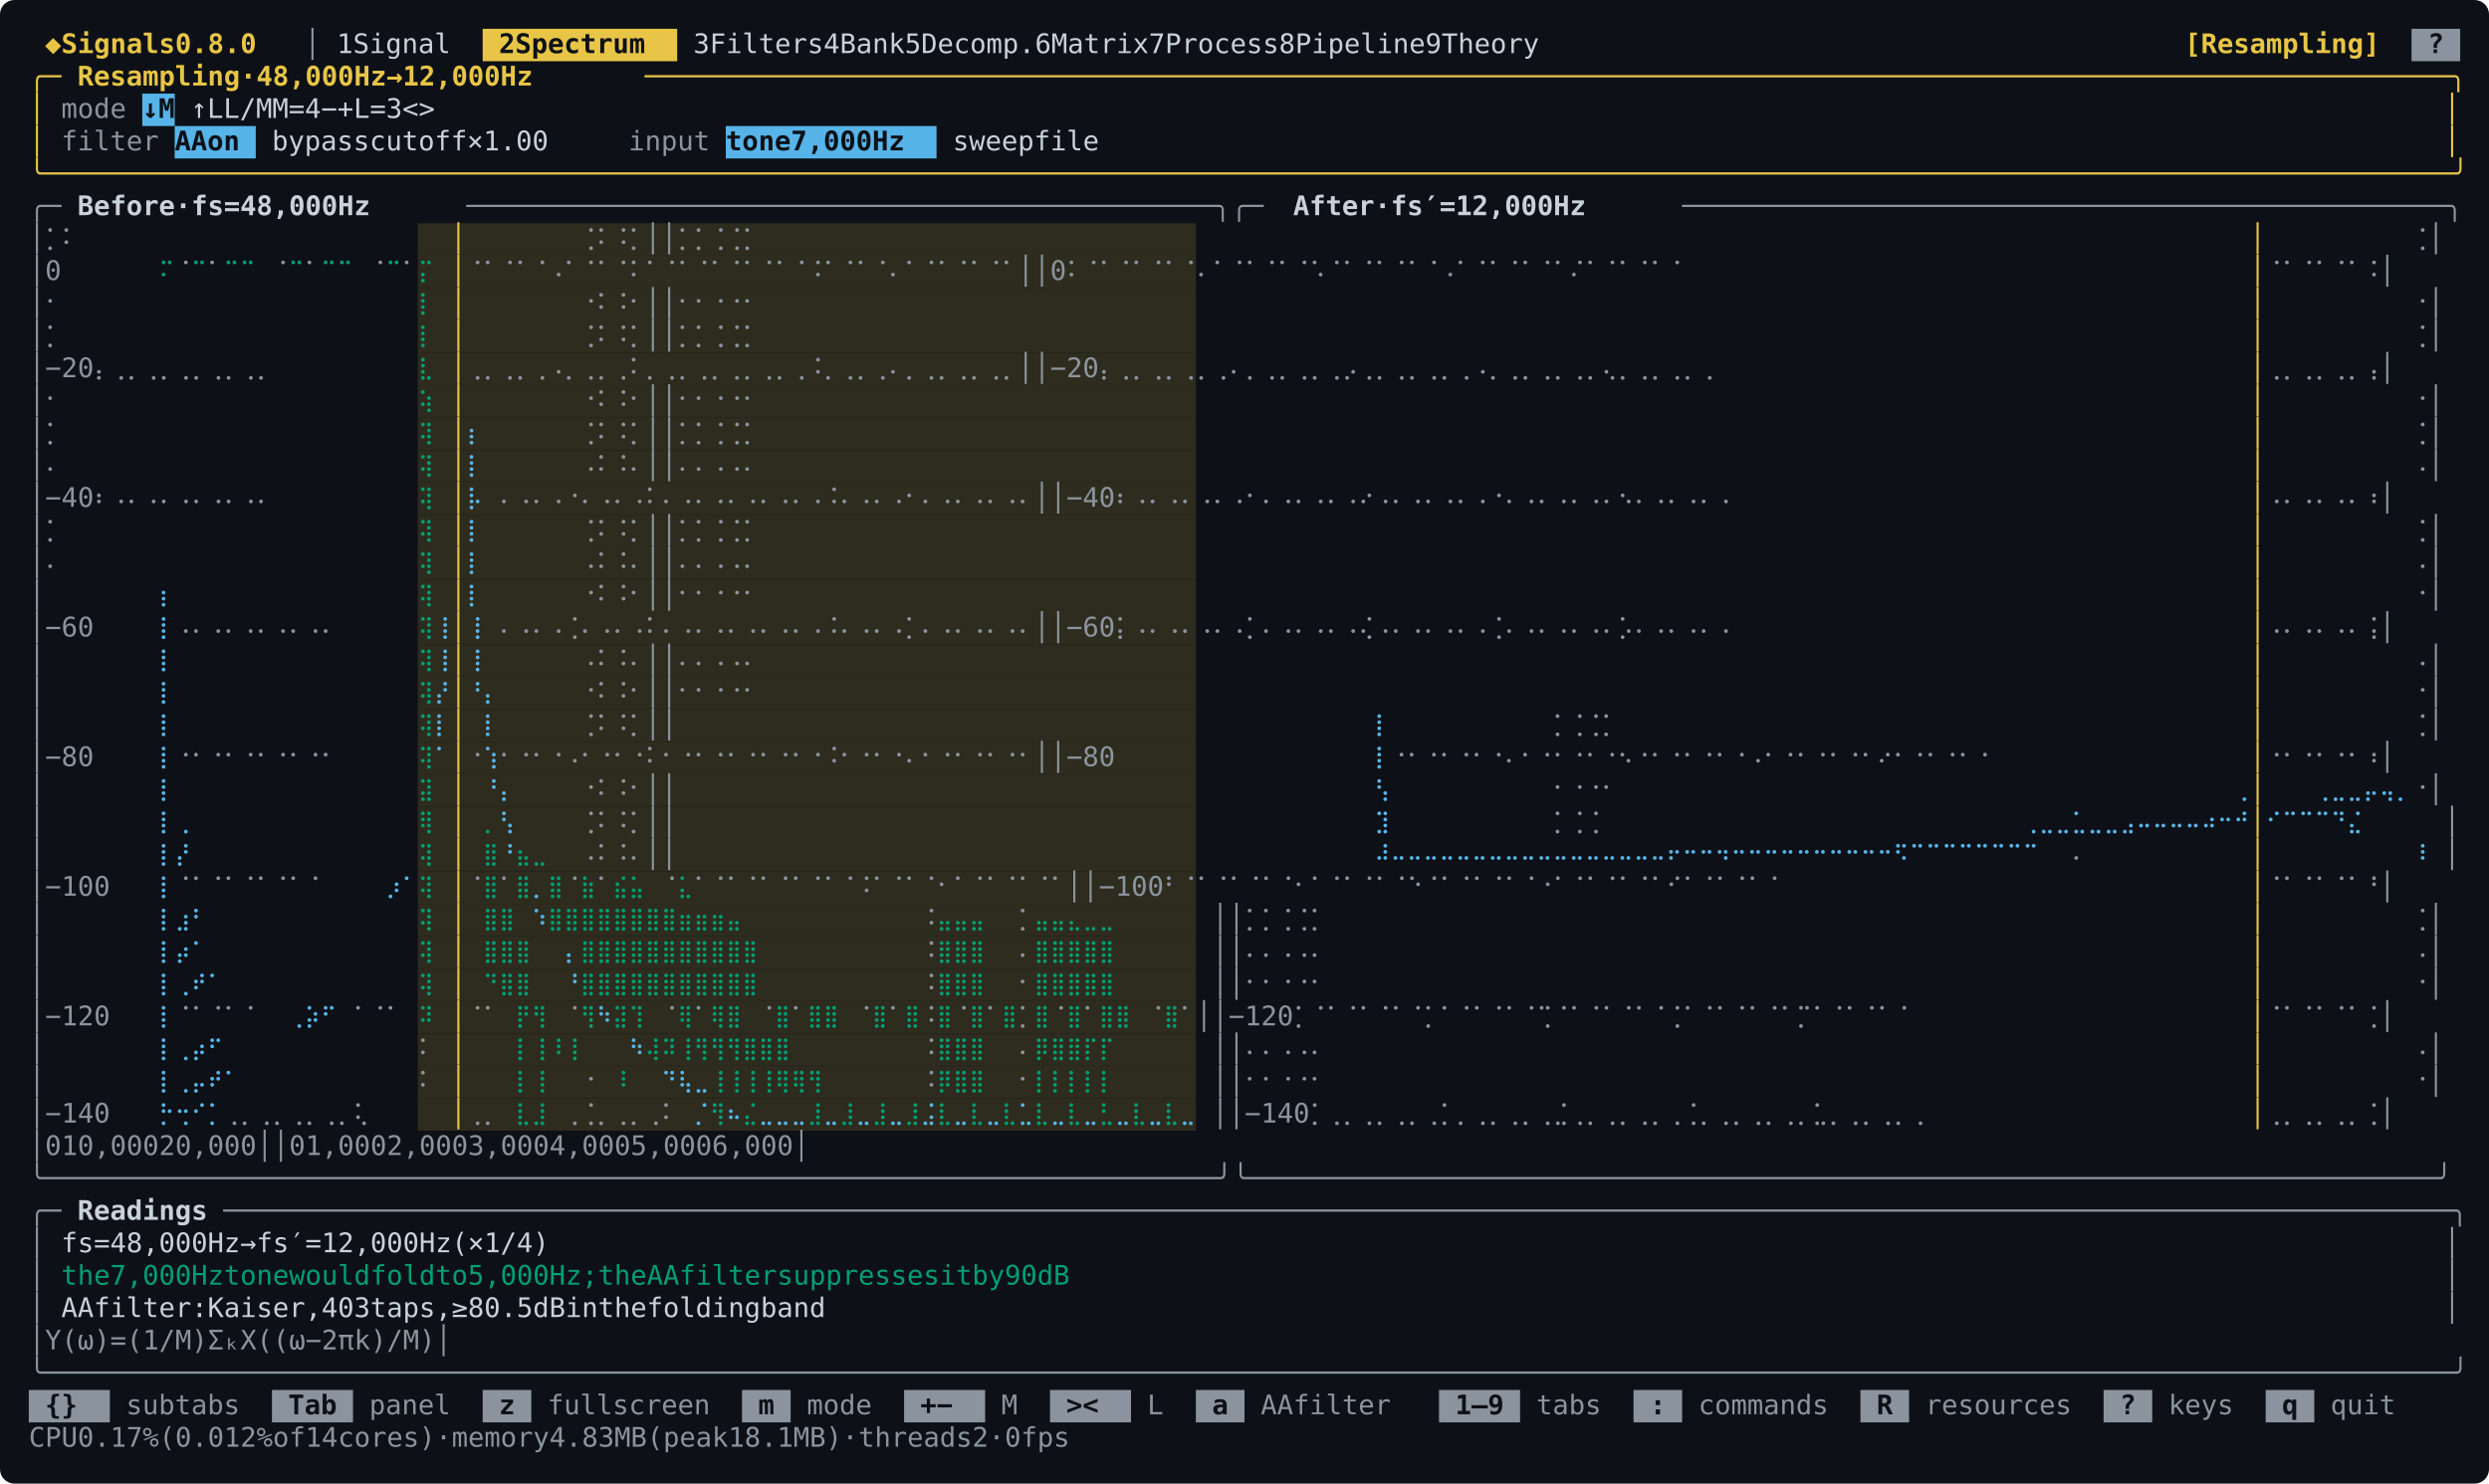
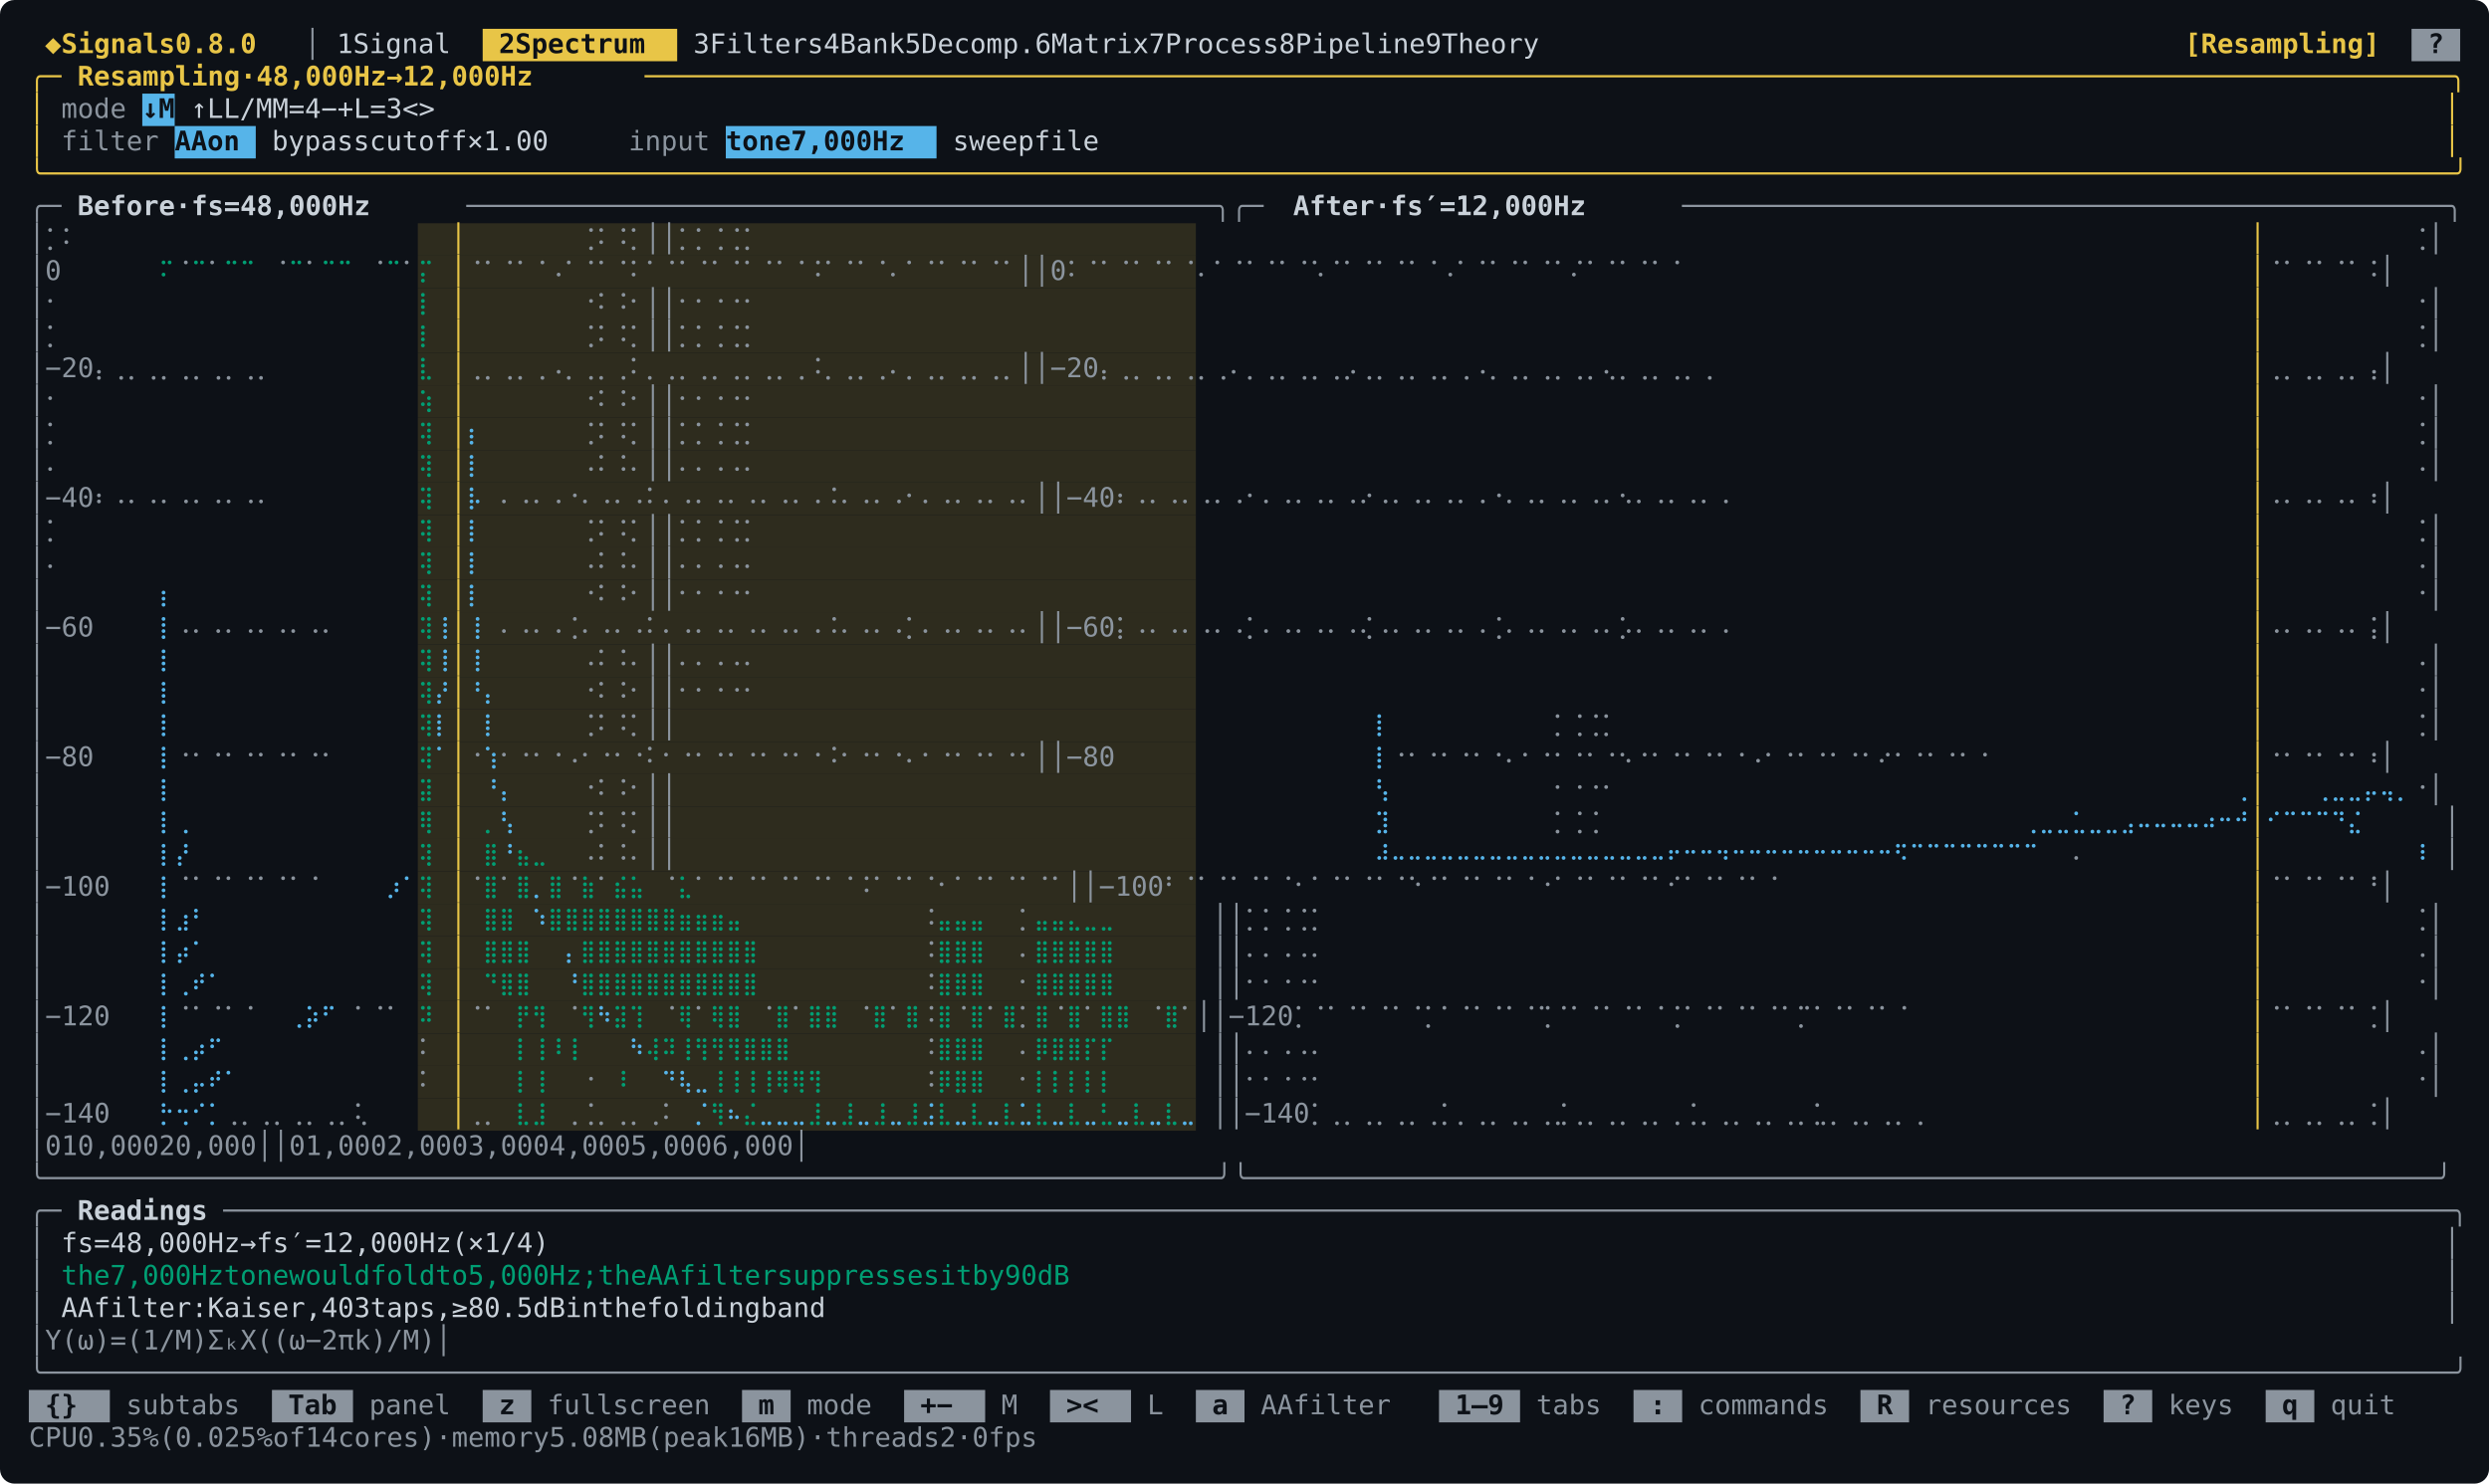
<svg xmlns="http://www.w3.org/2000/svg" width="1382" height="824" viewBox="0 0 1382 824" font-family="ui-monospace, SFMono-Regular, Menlo, Consolas, &quot;DejaVu Sans Mono&quot;, &quot;Liberation Mono&quot;, monospace" font-size="15">
  <rect width="1382" height="824" rx="8" fill="#0d1117" />
  <rect x="268" y="16" width="108" height="18" fill="#e8c547" />
  <rect x="1339" y="16" width="27" height="18" fill="#8b949e" />
  <text x="25 43 52 61 70 79 88 97 115 124 133 142 151" y="29.5" fill="#e8c547" font-weight="bold">◆Signals0.8.0</text>
  <text x="169" y="29.5" fill="#8b949e">│</text>
  <text x="187 205 214 223 232 241 250" y="29.5" fill="#c9d1d9">1Signal</text>
  <text x="277 295 304 313 322 331 340 349 358" y="29.5" fill="#0d1117" font-weight="bold">2Spectrum</text>
  <text x="385 403 412 421 430 439 448 457 484 502 511 520 529 556 574 583 592 601 610 619 628 655 673 682 691 700 709 718 745 763 772 781 790 799 808 817 844 862 871 880 889 898 907 916 925 952 970 979 988 997 1006 1015" y="29.5" fill="#c9d1d9">3Filters4Bank5Decomp.6Matrix7Process8Pipeline9Theory</text>
  <text x="1213 1222 1231 1240 1249 1258 1267 1276 1285 1294 1303 1312" y="29.5" fill="#e8c547" font-weight="bold">[Resampling]</text>
  <text x="1348" y="29.5" fill="#0d1117" font-weight="bold">?</text>
  <text x="16 25" y="47.5" fill="#e8c547">╭─</text>
  <text x="43 52 61 70 79 88 97 106 115 124 142 160 169 178 187 196 205 223 232 250 268 277 286 295 304 313 331 340" y="47.5" fill="#e8c547" font-weight="bold">Resampling·48,000Hz→12,000Hz</text>
  <text x="358 367 376 385 394 403 412 421 430 439 448 457 466 475 484 493 502 511 520 529 538 547 556 565 574 583 592 601 610 619 628 637 646 655 664 673 682 691 700 709 718 727 736 745 754 763 772 781 790 799 808 817 826 835 844 853 862 871 880 889 898 907 916 925 934 943 952 961 970 979 988 997 1006 1015 1024 1033 1042 1051 1060 1069 1078 1087 1096 1105 1114 1123 1132 1141 1150 1159 1168 1177 1186 1195 1204 1213 1222 1231 1240 1249 1258 1267 1276 1285 1294 1303 1312 1321 1330 1339 1348 1357" y="47.5" fill="#e8c547">───────────────────────────────────────────────────────────────────────────────────────────────────────────────╮</text>
  <rect x="79" y="52" width="18" height="18" fill="#56b4e9" />
  <text x="16" y="65.5" fill="#e8c547">│</text>
  <text x="34 43 52 61" y="65.5" fill="#8b949e">mode</text>
  <text x="79 88" y="65.5" fill="#0d1117" font-weight="bold">↓M</text>
  <text x="106 115 133 142 151 178 196 214 232 250 277 295 313 331 349" y="65.5" fill="#c9d1d9">↑LL/MM=4−+L=3&lt;&gt;</text>
  <text x="1357" y="65.5" fill="#e8c547">│</text>
  <rect x="97" y="70" width="45" height="18" fill="#56b4e9" />
  <rect x="403" y="70" width="117" height="18" fill="#56b4e9" />
  <text x="16" y="83.5" fill="#e8c547">│</text>
  <text x="34 43 52 61 70 79" y="83.5" fill="#8b949e">filter</text>
  <text x="97 106 124 133" y="83.5" fill="#0d1117" font-weight="bold">AAon</text>
  <text x="151 160 169 178 187 196 223 232 241 250 259 268 286 295 304 313 322" y="83.5" fill="#c9d1d9">bypasscutoff×1.00</text>
  <text x="349 358 367 376 385" y="83.5" fill="#8b949e">input</text>
  <text x="403 412 421 430 448 457 466 475 484 502 511" y="83.5" fill="#0d1117" font-weight="bold">tone7,000Hz</text>
  <text x="529 538 547 556 565 583 592 601 610" y="83.5" fill="#c9d1d9">sweepfile</text>
  <text x="1357" y="83.5" fill="#e8c547">│</text>
  <text x="16 25 34 43 52 61 70 79 88 97 106 115 124 133 142 151 160 169 178 187 196 205 214 223 232 241 250 259 268 277 286 295 304 313 322 331 340 349 358 367 376 385 394 403 412 421 430 439 448 457 466 475 484 493 502 511 520 529 538 547 556 565 574 583 592 601 610 619 628 637 646 655 664 673 682 691 700 709 718 727 736 745 754 763 772 781 790 799 808 817 826 835 844 853 862 871 880 889 898 907 916 925 934 943 952 961 970 979 988 997 1006 1015 1024 1033 1042 1051 1060 1069 1078 1087 1096 1105 1114 1123 1132 1141 1150 1159 1168 1177 1186 1195 1204 1213 1222 1231 1240 1249 1258 1267 1276 1285 1294 1303 1312 1321 1330 1339 1348 1357" y="101.5" fill="#e8c547">╰────────────────────────────────────────────────────────────────────────────────────────────────────────────────────────────────────────────────────╯</text>
  <text x="16 25" y="119.5" fill="#8b949e">╭─</text>
  <text x="43 52 61 70 79 88 106 124 133 151 169 178 187 196 205 214 232 241" y="119.5" fill="#c9d1d9" font-weight="bold">Before·fs=48,000Hz</text>
  <text x="259 268 277 286 295 304 313 322 331 340 349 358 367 376 385 394 403 412 421 430 439 448 457 466 475 484 493 502 511 520 529 538 547 556 565 574 583 592 601 610 619 628 637 646 655 664 673 691 700" y="119.5" fill="#8b949e">──────────────────────────────────────────────╮╭─</text>
  <text x="718 727 736 745 754 772 790 799 808 826 844 853 862 871 880 889 907 916" y="119.5" fill="#c9d1d9" font-weight="bold">After·fs′=12,000Hz</text>
  <text x="934 943 952 961 970 979 988 997 1006 1015 1024 1033 1042 1051 1060 1069 1078 1087 1096 1105 1114 1123 1132 1141 1150 1159 1168 1177 1186 1195 1204 1213 1222 1231 1240 1249 1258 1267 1276 1285 1294 1303 1312 1321 1330 1339 1348 1357" y="119.5" fill="#8b949e">───────────────────────────────────────────────╮</text>
  <rect x="232" y="124" width="432" height="18" fill="#2e2c1e" />
  <text x="16 88 232" y="137.5" fill="#8b949e">│⡁⠅</text>
  <text x="250" y="137.5" fill="#e8c547">│</text>
  <text x="322 376 511 565 673 691 763 862 952 1051 1150" y="137.5" fill="#8b949e">⢈⠅⠨⡁││⡁⡁⢈⢈⡁</text>
  <text x="1249" y="137.5" fill="#e8c547">│</text>
  <text x="1339 1357" y="137.5" fill="#8b949e">⢈│</text>
  <rect x="232" y="142" width="432" height="18" fill="#2e2c1e" />
  <text x="16 70" y="155.5" fill="#8b949e">│0</text>
  <text x="88" y="155.5" fill="#009e73">⠍</text>
  <text x="97" y="155.5" fill="#8b949e">⠈</text>
  <text x="106" y="155.5" fill="#009e73">⠉</text>
  <text x="115" y="155.5" fill="#8b949e">⠁</text>
  <text x="124 142" y="155.5" fill="#009e73">⠉⠉</text>
  <text x="151" y="155.5" fill="#8b949e">⠈</text>
  <text x="160" y="155.5" fill="#009e73">⠉</text>
  <text x="169" y="155.5" fill="#8b949e">⠁</text>
  <text x="178 196" y="155.5" fill="#009e73">⠉⠉</text>
  <text x="205" y="155.5" fill="#8b949e">⠈</text>
  <text x="214" y="155.5" fill="#009e73">⠉</text>
  <text x="223" y="155.5" fill="#8b949e">⠁</text>
  <text x="232" y="155.5" fill="#009e73">⡍</text>
  <text x="250" y="155.5" fill="#e8c547">│</text>
  <text x="259 277 286 304 313 322 331 340 358 367 376 385 394 412 421 439 448 466 475 493 502 511 520 529 547 556 565 574 583 601 610 628 637 655 673 691 745 763 772 790 799 817 826 844 853 862 871 880 898 907 925 934 952 961 979 988 1006 1015 1033 1042 1051 1060 1069 1087 1096 1114 1123 1141 1150 1168 1177 1195 1204 1222 1231" y="155.5" fill="#8b949e">⠈⠁⠈⠁⠈⠠⠁⠈⠁⠈⠅⠁⠈⠁⠈⠁⠈⠁⠈⠁⠈⠨⠁⠈⠁⠈⠄⠁⠈⠁⠈⠁⠈⠁││0⠅⠈⠁⠈⠁⠈⠁⠈⠄⠁⠈⠁⠈⠁⠈⠡⠈⠁⠈⠁⠈⠁⠈⠠⠁⠈⠁⠈⠁⠈⠁⠌⠁⠈⠁⠈⠁⠈</text>
  <text x="1249" y="155.5" fill="#e8c547">│</text>
  <text x="1258 1276 1285 1303 1312 1330 1339 1357" y="155.5" fill="#8b949e">⠈⠁⠈⠁⠈⠁⠨│</text>
  <rect x="232" y="160" width="432" height="18" fill="#2e2c1e" />
  <text x="16 88" y="173.5" fill="#8b949e">│⠂</text>
  <text x="232" y="173.5" fill="#009e73">⡇</text>
  <text x="250" y="173.5" fill="#e8c547">│</text>
  <text x="322 376 511 565 673 691 763 862 952 1051 1150" y="173.5" fill="#8b949e">⠐⠅⠨⠂││⠂⠂⠐⠐⠂</text>
  <text x="1249" y="173.5" fill="#e8c547">│</text>
  <text x="1339 1357" y="173.5" fill="#8b949e">⠐│</text>
  <rect x="232" y="178" width="432" height="18" fill="#2e2c1e" />
  <text x="16 88" y="191.5" fill="#8b949e">│⡁</text>
  <text x="232" y="191.5" fill="#009e73">⡇</text>
  <text x="250" y="191.5" fill="#e8c547">│</text>
  <text x="322 376 511 565 673 691 763 862 952 1051 1150" y="191.5" fill="#8b949e">⢈⠅⠨⡁││⡁⡁⢈⢈⡁</text>
  <text x="1249" y="191.5" fill="#e8c547">│</text>
  <text x="1339 1357" y="191.5" fill="#8b949e">⢈│</text>
  <rect x="232" y="196" width="432" height="18" fill="#2e2c1e" />
  <text x="16 52 61 70 88 97 115 124 142 151 169 178 196 205 223" y="209.5" fill="#8b949e">│−20⡄⢀⡀⢀⡀⢀⡀⢀⡀⢀⡀</text>
  <text x="232" y="209.5" fill="#009e73">⣇</text>
  <text x="250" y="209.5" fill="#e8c547">│</text>
  <text x="259 277 286 304 313 322 331 340 358 367 376 385 394 412 421 439 448 466 475 493 502 511 520 529 547 556 565 574 583 601 610 628 637 655 673 691 727 736 745 763 772 790 799 817 826 844 853 862 871 880 898 907 925 934 952 961 979 988 1006 1015 1033 1042 1051 1060 1069 1087 1096 1114 1123 1141 1150 1168 1177 1195 1204 1222 1231" y="209.5" fill="#8b949e">⢀⡀⢀⡀⢀⠠⡀⢀⡀⢀⠅⡀⢀⡀⢀⡀⢀⡀⢀⡀⢀⠨⡀⢀⡀⢀⠄⡀⢀⡀⢀⡀⢀⡀││−20⡄⢀⡀⢀⡀⢀⡀⢀⠄⡀⢀⡀⢀⡀⢀⡠⢀⡀⢀⡀⢀⡀⢀⠠⡀⢀⡀⢀⡀⢀⡀⢄⡀⢀⡀⢀⡀⢀</text>
  <text x="1249" y="209.5" fill="#e8c547">│</text>
  <text x="1258 1276 1285 1303 1312 1330 1339 1357" y="209.5" fill="#8b949e">⢀⡀⢀⡀⢀⡀⢠│</text>
  <rect x="232" y="214" width="432" height="18" fill="#2e2c1e" />
  <text x="16 88" y="227.5" fill="#8b949e">│⠂</text>
  <text x="232" y="227.5" fill="#009e73">⢵</text>
  <text x="250" y="227.5" fill="#e8c547">│</text>
  <text x="322 376 511 565 673 691 763 862 952 1051 1150" y="227.5" fill="#8b949e">⠐⠅⠨⠂││⠂⠂⠐⠐⠂</text>
  <text x="1249" y="227.5" fill="#e8c547">│</text>
  <text x="1339 1357" y="227.5" fill="#8b949e">⠐│</text>
  <rect x="232" y="232" width="432" height="18" fill="#2e2c1e" />
  <text x="16 88" y="245.5" fill="#8b949e">│⡁</text>
  <text x="232" y="245.5" fill="#009e73">⢽</text>
  <text x="250" y="245.5" fill="#e8c547">│</text>
  <text x="259" y="245.5" fill="#56b4e9">⡆</text>
  <text x="322 376 511 565 673 691 763 862 952 1051 1150" y="245.5" fill="#8b949e">⢈⠅⠨⡁││⡁⡁⢈⢈⡁</text>
  <text x="1249" y="245.5" fill="#e8c547">│</text>
  <text x="1339 1357" y="245.5" fill="#8b949e">⢈│</text>
  <rect x="232" y="250" width="432" height="18" fill="#2e2c1e" />
  <text x="16 88" y="263.5" fill="#8b949e">│⠄</text>
  <text x="232" y="263.5" fill="#009e73">⢽</text>
  <text x="250" y="263.5" fill="#e8c547">│</text>
  <text x="259" y="263.5" fill="#56b4e9">⡇</text>
  <text x="322 376 511 565 673 691 763 862 952 1051 1150" y="263.5" fill="#8b949e">⠠⠅⠨⠄││⠄⠄⠠⠠⠄</text>
  <text x="1249" y="263.5" fill="#e8c547">│</text>
  <text x="1339 1357" y="263.5" fill="#8b949e">⠠│</text>
  <rect x="232" y="268" width="432" height="18" fill="#2e2c1e" />
  <text x="16 52 61 70 88 97 115 124 142 151 169 178 196 205 223" y="281.5" fill="#8b949e">│−40⠆⠠⠄⠠⠄⠠⠄⠠⠄⠠⠄</text>
  <text x="232" y="281.5" fill="#009e73">⢽</text>
  <text x="250" y="281.5" fill="#e8c547">│</text>
  <text x="259" y="281.5" fill="#56b4e9">⡧</text>
  <text x="277 286 304 313 322 331 340 358 367 376 385 394 412 421 439 448 466 475 493 502 511 520 529 547 556 565 574 583 601 610 628 637 655 673 691 727 736 745 763 772 790 799 817 826 844 853 862 871 880 898 907 925 934 952 961 979 988 1006 1015 1033 1042 1051 1060 1069 1087 1096 1114 1123 1141 1150 1168 1177 1195 1204 1222 1231" y="281.5" fill="#8b949e">⠄⠠⠄⠠⠐⠄⠠⠄⠠⠅⠄⠠⠄⠠⠄⠠⠄⠠⠄⠠⠨⠄⠠⠄⠠⠂⠄⠠⠄⠠⠄⠠⠄││−40⠆⠠⠄⠠⠄⠠⠄⠠⠂⠄⠠⠄⠠⠄⠠⠔⠠⠄⠠⠄⠠⠄⠠⠐⠄⠠⠄⠠⠄⠠⠄⠢⠄⠠⠄⠠⠄⠠</text>
  <text x="1249" y="281.5" fill="#e8c547">│</text>
  <text x="1258 1276 1285 1303 1312 1330 1339 1357" y="281.5" fill="#8b949e">⠠⠄⠠⠄⠠⠄⠰│</text>
  <rect x="232" y="286" width="432" height="18" fill="#2e2c1e" />
  <text x="16 88" y="299.5" fill="#8b949e">│⡁</text>
  <text x="232" y="299.5" fill="#009e73">⢽</text>
  <text x="250" y="299.5" fill="#e8c547">│</text>
  <text x="259" y="299.5" fill="#56b4e9">⡇</text>
  <text x="322 376 511 565 673 691 763 862 952 1051 1150" y="299.5" fill="#8b949e">⢈⠅⠨⡁││⡁⡁⢈⢈⡁</text>
  <text x="1249" y="299.5" fill="#e8c547">│</text>
  <text x="1339 1357" y="299.5" fill="#8b949e">⢈│</text>
  <rect x="232" y="304" width="432" height="18" fill="#2e2c1e" />
  <text x="16 88" y="317.5" fill="#8b949e">│⠄</text>
  <text x="232" y="317.5" fill="#009e73">⢽</text>
  <text x="250" y="317.5" fill="#e8c547">│</text>
  <text x="259" y="317.5" fill="#56b4e9">⡇</text>
  <text x="322 376 511 565 673 691 763 862 952 1051 1150" y="317.5" fill="#8b949e">⠠⠅⠨⠄││⠄⠄⠠⠠⠄</text>
  <text x="1249" y="317.5" fill="#e8c547">│</text>
  <text x="1339 1357" y="317.5" fill="#8b949e">⠠│</text>
  <rect x="232" y="322" width="432" height="18" fill="#2e2c1e" />
  <text x="16" y="335.5" fill="#8b949e">│</text>
  <text x="88" y="335.5" fill="#56b4e9">⡆</text>
  <text x="232" y="335.5" fill="#009e73">⢽</text>
  <text x="250" y="335.5" fill="#e8c547">│</text>
  <text x="259" y="335.5" fill="#56b4e9">⡇</text>
  <text x="322 376 511 565 673 691 763 862 952 1051 1150" y="335.5" fill="#8b949e">⠐⠅⠨⠂││⠂⠂⠐⠐⠂</text>
  <text x="1249" y="335.5" fill="#e8c547">│</text>
  <text x="1339 1357" y="335.5" fill="#8b949e">⠐│</text>
  <rect x="232" y="340" width="432" height="18" fill="#2e2c1e" />
  <text x="16 52 61 70" y="353.5" fill="#8b949e">│−60</text>
  <text x="88" y="353.5" fill="#56b4e9">⡇</text>
  <text x="97 115 124 142 151 169 178 196 205 223" y="353.5" fill="#8b949e">⠠⠄⠠⠄⠠⠄⠠⠄⠠⠄</text>
  <text x="232" y="353.5" fill="#009e73">⢽</text>
  <text x="241" y="353.5" fill="#56b4e9">⢸</text>
  <text x="250" y="353.5" fill="#e8c547">│</text>
  <text x="259" y="353.5" fill="#56b4e9">⢸</text>
  <text x="277 286 304 313 322 331 340 358 367 376 385 394 412 421 439 448 466 475 493 502 511 520 529 547 556 565 574 583 601 610 628 637 655 673 691 727 736 745 763 772 790 799 817 826 844 853 862 871 880 898 907 925 934 952 961 979 988 1006 1015 1033 1042 1051 1060 1069 1087 1096 1114 1123 1141 1150 1168 1177 1195 1204 1222 1231" y="353.5" fill="#8b949e">⠄⠠⠄⠠⢈⠄⠠⠄⠠⠅⠄⠠⠄⠠⠄⠠⠄⠠⠄⠠⠨⠄⠠⠄⠠⡁⠄⠠⠄⠠⠄⠠⠄││−60⡅⠠⠄⠠⠄⠠⠄⠠⡁⠄⠠⠄⠠⠄⠠⢌⠠⠄⠠⠄⠠⠄⠠⢈⠄⠠⠄⠠⠄⠠⠄⡡⠄⠠⠄⠠⠄⠠</text>
  <text x="1249" y="353.5" fill="#e8c547">│</text>
  <text x="1258 1276 1285 1303 1312 1330 1339 1357" y="353.5" fill="#8b949e">⠠⠄⠠⠄⠠⠄⢨│</text>
  <rect x="232" y="358" width="432" height="18" fill="#2e2c1e" />
  <text x="16" y="371.5" fill="#8b949e">│</text>
  <text x="88" y="371.5" fill="#56b4e9">⡇</text>
  <text x="232" y="371.5" fill="#009e73">⢽</text>
  <text x="241" y="371.5" fill="#56b4e9">⢸</text>
  <text x="250" y="371.5" fill="#e8c547">│</text>
  <text x="259" y="371.5" fill="#56b4e9">⢸</text>
  <text x="322 376 511 565 673 691 763 862 952 1051 1150" y="371.5" fill="#8b949e">⠠⠅⠨⠄││⠄⠄⠠⠠⠄</text>
  <text x="1249" y="371.5" fill="#e8c547">│</text>
  <text x="1339 1357" y="371.5" fill="#8b949e">⠠│</text>
  <rect x="232" y="376" width="432" height="18" fill="#2e2c1e" />
  <text x="16" y="389.5" fill="#8b949e">│</text>
  <text x="88" y="389.5" fill="#56b4e9">⡇</text>
  <text x="232" y="389.5" fill="#009e73">⢽</text>
  <text x="241" y="389.5" fill="#56b4e9">⡜</text>
  <text x="250" y="389.5" fill="#e8c547">│</text>
  <text x="259 268" y="389.5" fill="#56b4e9">⠘⡄</text>
  <text x="322 376 511 565 673 691 763 862 952 1051 1150" y="389.5" fill="#8b949e">⠐⠅⠨⠂││⠂⠂⠐⠐⠂</text>
  <text x="1249" y="389.5" fill="#e8c547">│</text>
  <text x="1339 1357" y="389.5" fill="#8b949e">⠐│</text>
  <rect x="232" y="394" width="432" height="18" fill="#2e2c1e" />
  <text x="16" y="407.5" fill="#8b949e">│</text>
  <text x="88" y="407.5" fill="#56b4e9">⡇</text>
  <text x="232" y="407.5" fill="#009e73">⢽</text>
  <text x="241" y="407.5" fill="#56b4e9">⡇</text>
  <text x="250" y="407.5" fill="#e8c547">│</text>
  <text x="268" y="407.5" fill="#56b4e9">⡇</text>
  <text x="322 376 511 565 673 691" y="407.5" fill="#8b949e">⢈⠅⠨⡁││</text>
  <text x="763" y="407.5" fill="#56b4e9">⡇</text>
  <text x="862 952 1051 1150" y="407.5" fill="#8b949e">⡁⢈⢈⡁</text>
  <text x="1249" y="407.5" fill="#e8c547">│</text>
  <text x="1339 1357" y="407.5" fill="#8b949e">⢈│</text>
  <rect x="232" y="412" width="432" height="18" fill="#2e2c1e" />
  <text x="16 52 61 70" y="425.5" fill="#8b949e">│−80</text>
  <text x="88" y="425.5" fill="#56b4e9">⡇</text>
  <text x="97 115 124 142 151 169 178 196 205 223" y="425.5" fill="#8b949e">⠐⠂⠐⠂⠐⠂⠐⠂⠐⠂</text>
  <text x="232" y="425.5" fill="#009e73">⢽</text>
  <text x="241" y="425.5" fill="#56b4e9">⠁</text>
  <text x="250" y="425.5" fill="#e8c547">│</text>
  <text x="259" y="425.5" fill="#8b949e">⠐</text>
  <text x="268" y="425.5" fill="#56b4e9">⢱</text>
  <text x="277 286 304 313 322 331 340 358 367 376 385 394 412 421 439 448 466 475 493 502 511 520 529 547 556 565 574 583 601 610 628 637 655 673 691 727 736 745" y="425.5" fill="#8b949e">⠂⠐⠂⠐⠠⠂⠐⠂⠐⠅⠂⠐⠂⠐⠂⠐⠂⠐⠂⠐⠨⠂⠐⠂⠐⠄⠂⠐⠂⠐⠂⠐⠂││−80</text>
  <text x="763" y="425.5" fill="#56b4e9">⡇</text>
  <text x="772 790 799 817 826 844 853 862 871 880 898 907 925 934 952 961 979 988 1006 1015 1033 1042 1051 1060 1069 1087 1096 1114 1123 1141 1150 1168 1177 1195 1204 1222 1231" y="425.5" fill="#8b949e">⠐⠂⠐⠂⠐⠂⠐⠄⠂⠐⠂⠐⠂⠐⠢⠐⠂⠐⠂⠐⠂⠐⠠⠂⠐⠂⠐⠂⠐⠂⠔⠂⠐⠂⠐⠂⠐</text>
  <text x="1249" y="425.5" fill="#e8c547">│</text>
  <text x="1258 1276 1285 1303 1312 1330 1339 1357" y="425.5" fill="#8b949e">⠐⠂⠐⠂⠐⠂⠰│</text>
  <rect x="232" y="430" width="432" height="18" fill="#2e2c1e" />
  <text x="16" y="443.5" fill="#8b949e">│</text>
  <text x="88" y="443.5" fill="#56b4e9">⡇</text>
  <text x="232" y="443.5" fill="#009e73">⣽</text>
  <text x="250" y="443.5" fill="#e8c547">│</text>
  <text x="268 277" y="443.5" fill="#56b4e9">⠘⡄</text>
  <text x="322 376 511 565 673 691" y="443.5" fill="#8b949e">⠐⠅⠨⠂││</text>
  <text x="763" y="443.5" fill="#56b4e9">⢣</text>
  <text x="862 952 1051 1150" y="443.5" fill="#8b949e">⠂⠐⠐⠂</text>
  <text x="1240" y="443.5" fill="#56b4e9">⢀</text>
  <text x="1249" y="443.5" fill="#e8c547">│</text>
  <text x="1285 1294 1303 1312 1321 1330" y="443.5" fill="#56b4e9">⢀⣀⣀⡤⢤⡀</text>
  <text x="1339 1357" y="443.5" fill="#8b949e">⠐│</text>
  <rect x="232" y="448" width="432" height="18" fill="#2e2c1e" />
  <text x="16" y="461.5" fill="#8b949e">│</text>
  <text x="88 223" y="461.5" fill="#56b4e9">⡇⢀</text>
  <text x="232" y="461.5" fill="#009e73">⢿</text>
  <text x="250" y="461.5" fill="#e8c547">│</text>
  <text x="268" y="461.5" fill="#009e73">⡀</text>
  <text x="277" y="461.5" fill="#56b4e9">⢣</text>
  <text x="322 376 511 565 673 691" y="461.5" fill="#8b949e">⢈⠅⠨⡁││</text>
  <text x="763" y="461.5" fill="#56b4e9">⣹</text>
  <text x="862 952 1051" y="461.5" fill="#8b949e">⡁⢈⢈</text>
  <text x="1123 1132 1141 1150 1159 1168 1177 1186 1195 1204 1213 1222 1231 1240" y="461.5" fill="#56b4e9">⢀⣀⣀⣁⣀⣀⣠⠤⠤⠤⠤⠴⠒⠚</text>
  <text x="1249" y="461.5" fill="#e8c547">│</text>
  <text x="1258 1267 1276 1285 1330 1339" y="461.5" fill="#56b4e9">⠊⠉⠉⠉⠙⣌</text>
  <text x="1357" y="461.5" fill="#8b949e">│</text>
  <rect x="232" y="466" width="432" height="18" fill="#2e2c1e" />
  <text x="16" y="479.5" fill="#8b949e">│</text>
  <text x="88 223" y="479.5" fill="#56b4e9">⡇⡜</text>
  <text x="232" y="479.5" fill="#009e73">⢽</text>
  <text x="250" y="479.5" fill="#e8c547">│</text>
  <text x="268" y="479.5" fill="#009e73">⣿</text>
  <text x="277" y="479.5" fill="#56b4e9">⠘</text>
  <text x="286 304" y="479.5" fill="#009e73">⣦⣀</text>
  <text x="322 376 511 565 673 691" y="479.5" fill="#8b949e">⠠⠅⠨⠄││</text>
  <text x="763 772 781 790 799 808 817 826 835 844 853 862 871 880 889 898 907 916 925 934 943 952 961 970 979 988 997 1006 1015 1024 1033 1042 1051 1060 1069 1078 1087 1096 1105 1114 1123" y="479.5" fill="#56b4e9">⠼⠤⠤⠤⠤⠤⠤⠤⠤⠤⠤⠤⠤⠤⠤⠤⠤⠤⠖⠒⠒⠲⠒⠒⠒⠒⠒⠒⠒⠒⠒⠒⠫⠉⠉⠉⠉⠉⠉⠉⠉</text>
  <text x="1150" y="479.5" fill="#8b949e">⠄</text>
  <text x="1249" y="479.5" fill="#e8c547">│</text>
  <text x="1339" y="479.5" fill="#56b4e9">⠸</text>
  <text x="1357" y="479.5" fill="#8b949e">│</text>
  <rect x="232" y="484" width="432" height="18" fill="#2e2c1e" />
  <text x="16 43 52 61 70" y="497.5" fill="#8b949e">│−100</text>
  <text x="88" y="497.5" fill="#56b4e9">⡇</text>
  <text x="97 115 124 142 151 169 178 196 205" y="497.5" fill="#8b949e">⠈⠁⠈⠁⠈⠁⠈⠁⠈</text>
  <text x="214 223" y="497.5" fill="#56b4e9">⡰⠁</text>
  <text x="232" y="497.5" fill="#009e73">⢽</text>
  <text x="250" y="497.5" fill="#e8c547">│</text>
  <text x="259" y="497.5" fill="#8b949e">⠈</text>
  <text x="268" y="497.5" fill="#009e73">⣿</text>
  <text x="277" y="497.5" fill="#8b949e">⠁</text>
  <text x="286" y="497.5" fill="#009e73">⣿</text>
  <text x="295" y="497.5" fill="#56b4e9">⡀</text>
  <text x="304" y="497.5" fill="#009e73">⣿</text>
  <text x="313" y="497.5" fill="#8b949e">⠈</text>
  <text x="322" y="497.5" fill="#009e73">⣷</text>
  <text x="331" y="497.5" fill="#8b949e">⠁</text>
  <text x="340 358" y="497.5" fill="#009e73">⣮⣥</text>
  <text x="367" y="497.5" fill="#8b949e">⠈</text>
  <text x="376" y="497.5" fill="#009e73">⣅</text>
  <text x="385 394 412 421 439 448 466 475 493 502 511 520 529 547 556 565 574 583 601 610 628 637 655 673 691 718 727 736 745 763 772 790 799 817 826 844 853 862 871 880 898 907 925 934 952 961 979 988 1006 1015 1033 1042 1051 1060 1069 1087 1096 1114 1123 1141 1150 1168 1177 1195 1204 1222 1231" y="497.5" fill="#8b949e">⠁⠈⠁⠈⠁⠈⠁⠈⠁⠈⠨⠁⠈⠁⠈⠂⠁⠈⠁⠈⠁⠈⠁││−100⠃⠈⠁⠈⠁⠈⠁⠈⠂⠁⠈⠁⠈⠁⠈⠑⠈⠁⠈⠁⠈⠁⠈⠐⠁⠈⠁⠈⠁⠈⠁⠊⠁⠈⠁⠈⠁⠈</text>
  <text x="1249" y="497.5" fill="#e8c547">│</text>
  <text x="1258 1276 1285 1303 1312 1330 1339 1357" y="497.5" fill="#8b949e">⠈⠁⠈⠁⠈⠁⠘│</text>
  <rect x="232" y="502" width="432" height="18" fill="#2e2c1e" />
  <text x="16" y="515.5" fill="#8b949e">│</text>
  <text x="88 205 214" y="515.5" fill="#56b4e9">⡇⣰⠃</text>
  <text x="232" y="515.5" fill="#009e73">⢽</text>
  <text x="250" y="515.5" fill="#e8c547">│</text>
  <text x="268 286" y="515.5" fill="#009e73">⣿⣿</text>
  <text x="295" y="515.5" fill="#56b4e9">⠱</text>
  <text x="304 322 340 358 376 394 412 430 448 466 484 502" y="515.5" fill="#009e73">⣿⣿⣿⣿⣿⣿⣿⣿⣶⣶⣶⣤</text>
  <text x="511" y="515.5" fill="#8b949e">⠨</text>
  <text x="520 538 556" y="515.5" fill="#009e73">⣤⣤⣤</text>
  <text x="565" y="515.5" fill="#8b949e">⡁</text>
  <text x="574 592 610 628 646" y="515.5" fill="#009e73">⣤⣤⣄⣀⣀</text>
  <text x="673 691 763 862 952 1051 1150" y="515.5" fill="#8b949e">││⡁⡁⢈⢈⡁</text>
  <text x="1249" y="515.5" fill="#e8c547">│</text>
  <text x="1339 1357" y="515.5" fill="#8b949e">⢈│</text>
  <rect x="232" y="520" width="432" height="18" fill="#2e2c1e" />
  <text x="16" y="533.5" fill="#8b949e">│</text>
  <text x="88 196 205" y="533.5" fill="#56b4e9">⡇⡴⠁</text>
  <text x="232" y="533.5" fill="#009e73">⢽</text>
  <text x="250" y="533.5" fill="#e8c547">│</text>
  <text x="268 286 304" y="533.5" fill="#009e73">⣿⣿⣿</text>
  <text x="313" y="533.5" fill="#56b4e9">⡄</text>
  <text x="322 340 358 376 394 412 430 448 466 484 502" y="533.5" fill="#009e73">⣿⣿⣿⣿⣿⣿⣿⣿⣿⣿⣿</text>
  <text x="511" y="533.5" fill="#8b949e">⠨</text>
  <text x="520 538 556" y="533.5" fill="#009e73">⣿⣿⣿</text>
  <text x="565" y="533.5" fill="#8b949e">⠄</text>
  <text x="574 592 610 628 646" y="533.5" fill="#009e73">⣿⣿⣿⣿⣿</text>
  <text x="673 691 763 862 952 1051 1150" y="533.5" fill="#8b949e">││⠄⠄⠠⠠⠄</text>
  <text x="1249" y="533.5" fill="#e8c547">│</text>
  <text x="1339 1357" y="533.5" fill="#8b949e">⠠│</text>
  <rect x="232" y="538" width="432" height="18" fill="#2e2c1e" />
  <text x="16" y="551.5" fill="#8b949e">│</text>
  <text x="88 178 187 196" y="551.5" fill="#56b4e9">⡇⢀⠞⠁</text>
  <text x="232" y="551.5" fill="#009e73">⢽</text>
  <text x="250" y="551.5" fill="#e8c547">│</text>
  <text x="268 286 304" y="551.5" fill="#009e73">⠙⣿⣿</text>
  <text x="313" y="551.5" fill="#56b4e9">⠘</text>
  <text x="322 340 358 376 394 412 430 448 466 484 502" y="551.5" fill="#009e73">⣿⣿⣿⣿⣿⣿⣿⣿⣿⣿⣿</text>
  <text x="511" y="551.5" fill="#8b949e">⠨</text>
  <text x="520 538 556" y="551.5" fill="#009e73">⣿⣿⣿</text>
  <text x="565" y="551.5" fill="#8b949e">⠂</text>
  <text x="574 592 610 628 646" y="551.5" fill="#009e73">⣿⣿⣿⣿⣿</text>
  <text x="673 691 763 862 952 1051 1150" y="551.5" fill="#8b949e">││⠂⠂⠐⠐⠂</text>
  <text x="1249" y="551.5" fill="#e8c547">│</text>
  <text x="1339 1357" y="551.5" fill="#8b949e">⠐│</text>
  <rect x="232" y="556" width="432" height="18" fill="#2e2c1e" />
  <text x="16 43 52 61 70" y="569.5" fill="#8b949e">│−120</text>
  <text x="88" y="569.5" fill="#56b4e9">⡇</text>
  <text x="97 115 124 142 151" y="569.5" fill="#8b949e">⠈⠁⠈⠁⠈</text>
  <text x="160 169 178" y="569.5" fill="#56b4e9">⢀⡵⠋</text>
  <text x="196 205 223" y="569.5" fill="#8b949e">⠁⠈⠁</text>
  <text x="232" y="569.5" fill="#009e73">⠽</text>
  <text x="250" y="569.5" fill="#e8c547">│</text>
  <text x="259 277" y="569.5" fill="#8b949e">⠈⠁</text>
  <text x="286 304" y="569.5" fill="#009e73">⡟⢻</text>
  <text x="313" y="569.5" fill="#8b949e">⠈</text>
  <text x="322" y="569.5" fill="#009e73">⢻</text>
  <text x="331" y="569.5" fill="#56b4e9">⠳</text>
  <text x="340 358" y="569.5" fill="#009e73">⣽⢹</text>
  <text x="367" y="569.5" fill="#8b949e">⠈</text>
  <text x="376" y="569.5" fill="#009e73">⢿</text>
  <text x="385" y="569.5" fill="#8b949e">⠁</text>
  <text x="394 412" y="569.5" fill="#009e73">⢿⣿</text>
  <text x="421" y="569.5" fill="#8b949e">⠈</text>
  <text x="430" y="569.5" fill="#009e73">⣿</text>
  <text x="439" y="569.5" fill="#8b949e">⠁</text>
  <text x="448 466" y="569.5" fill="#009e73">⣿⣿</text>
  <text x="475" y="569.5" fill="#8b949e">⠈</text>
  <text x="484" y="569.5" fill="#009e73">⣿</text>
  <text x="493" y="569.5" fill="#8b949e">⠁</text>
  <text x="502" y="569.5" fill="#009e73">⣿</text>
  <text x="511" y="569.5" fill="#8b949e">⠨</text>
  <text x="520" y="569.5" fill="#009e73">⣿</text>
  <text x="529" y="569.5" fill="#8b949e">⠈</text>
  <text x="538" y="569.5" fill="#009e73">⣿</text>
  <text x="547" y="569.5" fill="#8b949e">⠁</text>
  <text x="556" y="569.5" fill="#009e73">⣿</text>
  <text x="565" y="569.5" fill="#8b949e">⡁</text>
  <text x="574" y="569.5" fill="#009e73">⣿</text>
  <text x="583" y="569.5" fill="#8b949e">⠈</text>
  <text x="592" y="569.5" fill="#009e73">⣿</text>
  <text x="601" y="569.5" fill="#8b949e">⠁</text>
  <text x="610 628" y="569.5" fill="#009e73">⣿⣿</text>
  <text x="637" y="569.5" fill="#8b949e">⠈</text>
  <text x="646" y="569.5" fill="#009e73">⣿</text>
  <text x="655 673 691 718 727 736 745 763 772 790 799 817 826 844 853 862 871 880 898 907 925 934 952 961 979 988 1006 1015 1033 1042 1051 1060 1069 1087 1096 1114 1123 1141 1150 1168 1177 1195 1204 1222 1231" y="569.5" fill="#8b949e">⠁││−120⡁⠈⠁⠈⠁⠈⠁⠈⡁⠁⠈⠁⠈⠁⠈⢉⠈⠁⠈⠁⠈⠁⠈⢈⠁⠈⠁⠈⠁⠈⠁⡉⠁⠈⠁⠈⠁⠈</text>
  <text x="1249" y="569.5" fill="#e8c547">│</text>
  <text x="1258 1276 1285 1303 1312 1330 1339 1357" y="569.5" fill="#8b949e">⠈⠁⠈⠁⠈⠁⢈│</text>
  <rect x="232" y="574" width="432" height="18" fill="#2e2c1e" />
  <text x="16" y="587.5" fill="#8b949e">│</text>
  <text x="88 142 151 160" y="587.5" fill="#56b4e9">⡇⢀⡴⠋</text>
  <text x="232" y="587.5" fill="#8b949e">⠅</text>
  <text x="250" y="587.5" fill="#e8c547">│</text>
  <text x="286 304 322 340" y="587.5" fill="#009e73">⡇⢸⠸⢸</text>
  <text x="349" y="587.5" fill="#56b4e9">⠳</text>
  <text x="358 376 394 412 430 448 466 484 502" y="587.5" fill="#009e73">⢼⠽⢸⢻⢻⢻⣿⣿⣿</text>
  <text x="511" y="587.5" fill="#8b949e">⠨</text>
  <text x="520 538 556" y="587.5" fill="#009e73">⣿⣿⣿</text>
  <text x="565" y="587.5" fill="#8b949e">⠄</text>
  <text x="574 592 610 628 646" y="587.5" fill="#009e73">⡿⣿⣿⡏⡏</text>
  <text x="673 691 763 862 952 1051 1150" y="587.5" fill="#8b949e">││⠄⠄⠠⠠⠄</text>
  <text x="1249" y="587.5" fill="#e8c547">│</text>
  <text x="1339 1357" y="587.5" fill="#8b949e">⠠│</text>
  <rect x="232" y="592" width="432" height="18" fill="#2e2c1e" />
  <text x="16" y="605.5" fill="#8b949e">│</text>
  <text x="88 115 124 133 142" y="605.5" fill="#56b4e9">⡇⢀⡤⠞⠁</text>
  <text x="232" y="605.5" fill="#8b949e">⠅</text>
  <text x="250" y="605.5" fill="#e8c547">│</text>
  <text x="286 304" y="605.5" fill="#009e73">⡇⢸</text>
  <text x="322" y="605.5" fill="#8b949e">⠐</text>
  <text x="340" y="605.5" fill="#009e73">⠸</text>
  <text x="367 376 385" y="605.5" fill="#56b4e9">⠙⢧⣀</text>
  <text x="394 412 430 448 466 484 502" y="605.5" fill="#009e73">⢸⢸⢸⢸⢿⢿⢻</text>
  <text x="511" y="605.5" fill="#8b949e">⠨</text>
  <text x="520 538 556" y="605.5" fill="#009e73">⡿⣿⣿</text>
  <text x="565" y="605.5" fill="#8b949e">⠂</text>
  <text x="574 592 610 628 646" y="605.5" fill="#009e73">⡇⡇⡇⡇⡇</text>
  <text x="673 691 763 862 952 1051 1150" y="605.5" fill="#8b949e">││⠂⠂⠐⠐⠂</text>
  <text x="1249" y="605.5" fill="#e8c547">│</text>
  <text x="1339 1357" y="605.5" fill="#8b949e">⠐│</text>
  <rect x="232" y="610" width="432" height="18" fill="#2e2c1e" />
  <text x="16 43 52 61 70" y="623.5" fill="#8b949e">│−140</text>
  <text x="88 97 106 115" y="623.5" fill="#56b4e9">⡓⢒⠊⡁</text>
  <text x="124 142 151 169 178 196 205 223 232" y="623.5" fill="#8b949e">⢀⡀⢀⡀⢀⡀⢀⡀⢅</text>
  <text x="250" y="623.5" fill="#e8c547">│</text>
  <text x="259 277" y="623.5" fill="#8b949e">⢀⡀</text>
  <text x="286 304" y="623.5" fill="#009e73">⣇⣸</text>
  <text x="313 322 331 340 358 367 376" y="623.5" fill="#8b949e">⢀⢈⡀⢀⡀⢀⠅</text>
  <text x="385" y="623.5" fill="#56b4e9">⡈</text>
  <text x="394" y="623.5" fill="#009e73">⢻</text>
  <text x="403" y="623.5" fill="#56b4e9">⠦</text>
  <text x="412" y="623.5" fill="#009e73">⣌</text>
  <text x="421 430 439" y="623.5" fill="#56b4e9">⣀⣀⣀</text>
  <text x="448" y="623.5" fill="#009e73">⣸</text>
  <text x="457" y="623.5" fill="#56b4e9">⣀</text>
  <text x="466" y="623.5" fill="#009e73">⣸</text>
  <text x="475" y="623.5" fill="#56b4e9">⣀</text>
  <text x="484" y="623.5" fill="#009e73">⣸</text>
  <text x="493" y="623.5" fill="#56b4e9">⣀</text>
  <text x="502" y="623.5" fill="#009e73">⣸</text>
  <text x="511" y="623.5" fill="#56b4e9">⣨</text>
  <text x="520" y="623.5" fill="#009e73">⣇</text>
  <text x="529" y="623.5" fill="#56b4e9">⣀</text>
  <text x="538" y="623.5" fill="#009e73">⣇</text>
  <text x="547" y="623.5" fill="#56b4e9">⣀</text>
  <text x="556" y="623.5" fill="#009e73">⣇</text>
  <text x="565" y="623.5" fill="#56b4e9">⣁</text>
  <text x="574" y="623.5" fill="#009e73">⣇</text>
  <text x="583" y="623.5" fill="#56b4e9">⣀</text>
  <text x="592" y="623.5" fill="#009e73">⣇</text>
  <text x="601" y="623.5" fill="#56b4e9">⣀</text>
  <text x="610" y="623.5" fill="#009e73">⣃</text>
  <text x="619" y="623.5" fill="#56b4e9">⣀</text>
  <text x="628" y="623.5" fill="#009e73">⣇</text>
  <text x="637" y="623.5" fill="#56b4e9">⣀</text>
  <text x="646" y="623.5" fill="#009e73">⣇</text>
  <text x="655" y="623.5" fill="#56b4e9">⣀</text>
  <text x="673 691 718 727 736 745 763 772 790 799 817 826 844 853 862 871 880 898 907 925 934 952 961 979 988 1006 1015 1033 1042 1051 1060 1069 1087 1096 1114 1123 1141 1150 1168 1177 1195 1204 1222 1231" y="623.5" fill="#8b949e">││−140⡁⢀⡀⢀⡀⢀⡀⢀⡁⡀⢀⡀⢀⡀⢀⣈⢀⡀⢀⡀⢀⡀⢀⢈⡀⢀⡀⢀⡀⢀⡀⣁⡀⢀⡀⢀⡀⢀</text>
  <text x="1249" y="623.5" fill="#e8c547">│</text>
  <text x="1258 1276 1285 1303 1312 1330 1339 1357" y="623.5" fill="#8b949e">⢀⡀⢀⡀⢀⡀⢈│</text>
  <text x="16 88 295 304 313 322 331 340 538 547 556 565 574 583 673 691 763 844 853 862 871 880 934 943 952 961 970 1033 1042 1051 1060 1069 1132 1141 1150 1159 1168 1231 1240 1249 1258 1267 1303 1312 1321 1330 1339 1357" y="641.5" fill="#8b949e">│010,00020,000││01,0002,0003,0004,0005,0006,000│</text>
  <text x="16 25 34 43 52 61 70 79 88 97 106 115 124 133 142 151 160 169 178 187 196 205 214 223 232 241 250 259 268 277 286 295 304 313 322 331 340 349 358 367 376 385 394 403 412 421 430 439 448 457 466 475 484 493 502 511 520 529 538 547 556 565 574 583 592 601 610 619 628 637 646 655 664 673 691 700 709 718 727 736 745 754 763 772 781 790 799 808 817 826 835 844 853 862 871 880 889 898 907 916 925 934 943 952 961 970 979 988 997 1006 1015 1024 1033 1042 1051 1060 1069 1078 1087 1096 1105 1114 1123 1132 1141 1150 1159 1168 1177 1186 1195 1204 1213 1222 1231 1240 1249 1258 1267 1276 1285 1294 1303 1312 1321 1330 1339 1348 1357" y="659.5" fill="#8b949e">╰────────────────────────────────────────────────────────────────────────╯╰─────────────────────────────────────────────────────────────────────────╯</text>
  <text x="16 25" y="677.5" fill="#8b949e">╭─</text>
  <text x="43 52 61 70 79 88 97 106" y="677.5" fill="#c9d1d9" font-weight="bold">Readings</text>
  <text x="124 133 142 151 160 169 178 187 196 205 214 223 232 241 250 259 268 277 286 295 304 313 322 331 340 349 358 367 376 385 394 403 412 421 430 439 448 457 466 475 484 493 502 511 520 529 538 547 556 565 574 583 592 601 610 619 628 637 646 655 664 673 682 691 700 709 718 727 736 745 754 763 772 781 790 799 808 817 826 835 844 853 862 871 880 889 898 907 916 925 934 943 952 961 970 979 988 997 1006 1015 1024 1033 1042 1051 1060 1069 1078 1087 1096 1105 1114 1123 1132 1141 1150 1159 1168 1177 1186 1195 1204 1213 1222 1231 1240 1249 1258 1267 1276 1285 1294 1303 1312 1321 1330 1339 1348 1357" y="677.5" fill="#8b949e">─────────────────────────────────────────────────────────────────────────────────────────────────────────────────────────────────────────╮</text>
  <text x="16" y="695.5" fill="#8b949e">│</text>
  <text x="34 43 61 79 88 97 106 115 124 142 151 169 187 196 205 223 241 250 259 268 277 286 304 313 331 340 349 358 367 376" y="695.5" fill="#c9d1d9">fs=48,000Hz→fs′=12,000Hz(×1/4)</text>
  <text x="1357" y="695.5" fill="#8b949e">│</text>
  <text x="16" y="713.5" fill="#8b949e">│</text>
  <text x="34 43 52 70 79 88 97 106 124 133 151 160 169 178 196 205 214 223 232 250 259 268 277 295 304 322 331 340 349 358 376 385 394 412 421 430 448 457 475 484 493 502 511 520 538 547 556 565 574 583 592 601 610 619 637 646 664 673 691 700 718 727" y="713.5" fill="#009e73">the7,000Hztonewouldfoldto5,000Hz;theAAfiltersuppressesitby90dB</text>
  <text x="1357" y="713.5" fill="#8b949e">│</text>
  <text x="16" y="731.5" fill="#8b949e">│</text>
  <text x="34 43 61 70 79 88 97 106 115 133 142 151 160 169 178 187 205 214 223 241 250 259 268 277 295 313 322 331 340 358 367 385 394 412 421 430 448 457 466 475 484 493 502 520 529 538 547" y="731.5" fill="#c9d1d9">AAfilter:Kaiser,403taps,≥80.5dBinthefoldingband</text>
  <text x="1357" y="731.5" fill="#8b949e">│</text>
  <text x="16 34 43 52 61 79 97 106 115 124 133 151 160 178 187 196 205 223 241 250 259 268 277 286 295 1357" y="749.5" fill="#8b949e">│Y(ω)=(1/M)ΣₖX((ω−2πk)/M)│</text>
  <text x="16 25 34 43 52 61 70 79 88 97 106 115 124 133 142 151 160 169 178 187 196 205 214 223 232 241 250 259 268 277 286 295 304 313 322 331 340 349 358 367 376 385 394 403 412 421 430 439 448 457 466 475 484 493 502 511 520 529 538 547 556 565 574 583 592 601 610 619 628 637 646 655 664 673 682 691 700 709 718 727 736 745 754 763 772 781 790 799 808 817 826 835 844 853 862 871 880 889 898 907 916 925 934 943 952 961 970 979 988 997 1006 1015 1024 1033 1042 1051 1060 1069 1078 1087 1096 1105 1114 1123 1132 1141 1150 1159 1168 1177 1186 1195 1204 1213 1222 1231 1240 1249 1258 1267 1276 1285 1294 1303 1312 1321 1330 1339 1348 1357" y="767.5" fill="#8b949e">╰────────────────────────────────────────────────────────────────────────────────────────────────────────────────────────────────────────────────────╯</text>
  <rect x="16" y="772" width="45" height="18" fill="#8b949e" />
  <rect x="151" y="772" width="45" height="18" fill="#8b949e" />
  <rect x="268" y="772" width="27" height="18" fill="#8b949e" />
  <rect x="412" y="772" width="27" height="18" fill="#8b949e" />
  <rect x="502" y="772" width="45" height="18" fill="#8b949e" />
  <rect x="583" y="772" width="45" height="18" fill="#8b949e" />
  <rect x="664" y="772" width="27" height="18" fill="#8b949e" />
  <rect x="799" y="772" width="45" height="18" fill="#8b949e" />
  <rect x="907" y="772" width="27" height="18" fill="#8b949e" />
  <rect x="1033" y="772" width="27" height="18" fill="#8b949e" />
  <rect x="1168" y="772" width="27" height="18" fill="#8b949e" />
  <rect x="1258" y="772" width="27" height="18" fill="#8b949e" />
  <text x="25 43" y="785.5" fill="#0d1117" font-weight="bold">{}</text>
  <text x="70 79 88 97 106 115 124" y="785.5" fill="#8b949e">subtabs</text>
  <text x="160 169 178" y="785.5" fill="#0d1117" font-weight="bold">Tab</text>
  <text x="205 214 223 232 241" y="785.5" fill="#8b949e">panel</text>
  <text x="277" y="785.5" fill="#0d1117" font-weight="bold">z</text>
  <text x="304 313 322 331 340 349 358 367 376 385" y="785.5" fill="#8b949e">fullscreen</text>
  <text x="421" y="785.5" fill="#0d1117" font-weight="bold">m</text>
  <text x="448 457 466 475" y="785.5" fill="#8b949e">mode</text>
  <text x="511 529" y="785.5" fill="#0d1117" font-weight="bold">+−</text>
  <text x="556" y="785.5" fill="#8b949e">M</text>
  <text x="592 610" y="785.5" fill="#0d1117" font-weight="bold">&gt;&lt;</text>
  <text x="637" y="785.5" fill="#8b949e">L</text>
  <text x="673" y="785.5" fill="#0d1117" font-weight="bold">a</text>
  <text x="700 709 727 736 745 754 763 772" y="785.5" fill="#8b949e">AAfilter</text>
  <text x="808 817 826" y="785.5" fill="#0d1117" font-weight="bold">1–9</text>
  <text x="853 862 871 880" y="785.5" fill="#8b949e">tabs</text>
  <text x="916" y="785.5" fill="#0d1117" font-weight="bold">:</text>
  <text x="943 952 961 970 979 988 997 1006" y="785.5" fill="#8b949e">commands</text>
  <text x="1042" y="785.5" fill="#0d1117" font-weight="bold">R</text>
  <text x="1069 1078 1087 1096 1105 1114 1123 1132 1141" y="785.5" fill="#8b949e">resources</text>
  <text x="1177" y="785.5" fill="#0d1117" font-weight="bold">?</text>
  <text x="1204 1213 1222 1231" y="785.5" fill="#8b949e">keys</text>
  <text x="1267" y="785.5" fill="#0d1117" font-weight="bold">q</text>
  <text x="1294 1303 1312 1321" y="785.5" fill="#8b949e">quit</text>
-   <text x="16 25 34 52 61 70 79 97 115 124 133 142 151 160 178 196 205 223 232 250 259 268 277 286 295 313 331 340 349 358 367 376 394 403 412 421 439 448 466 475 484 493 502 520 529 538 547 565 574 583 601 619 628 637 646 655 664 673 691 709 727 745 754 763" y="803.5" fill="#8b949e">CPU0.17%(0.012%of14cores)·memory4.83MB(peak18.1MB)·threads2·0fps</text>
+   <text x="16 25 34 52 61 70 79 97 115 124 133 142 151 160 178 196 205 223 232 250 259 268 277 286 295 313 331 340 349 358 367 376 394 403 412 421 439 448 466 475 484 493 502 520 529 547 556 565 583 601 610 619 628 637 646 655 673 691 709 727 736 745" y="803.5" fill="#8b949e">CPU0.35%(0.025%of14cores)·memory5.08MB(peak16MB)·threads2·0fps</text>
</svg>
